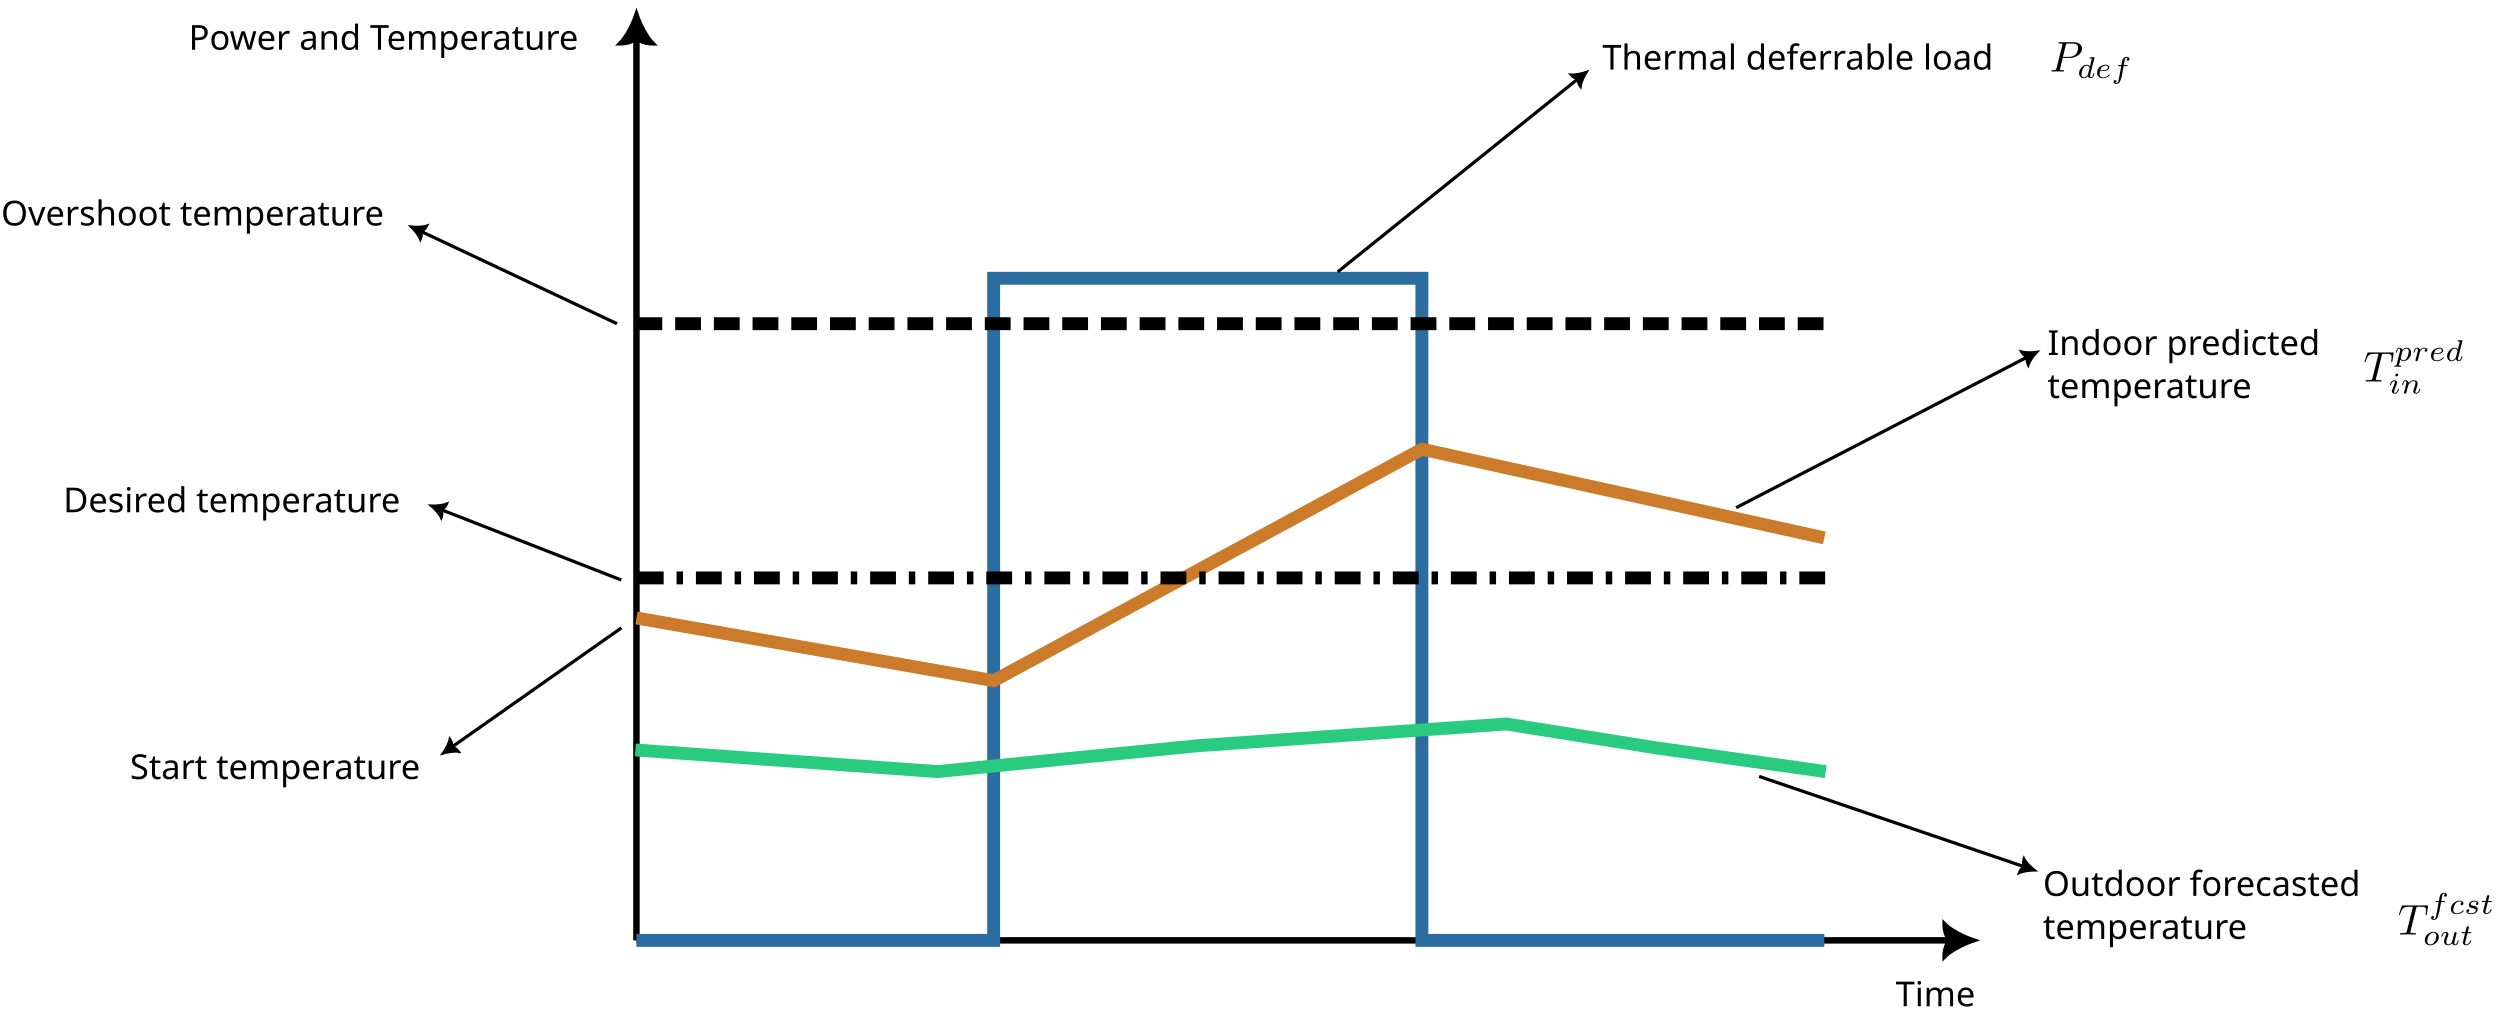
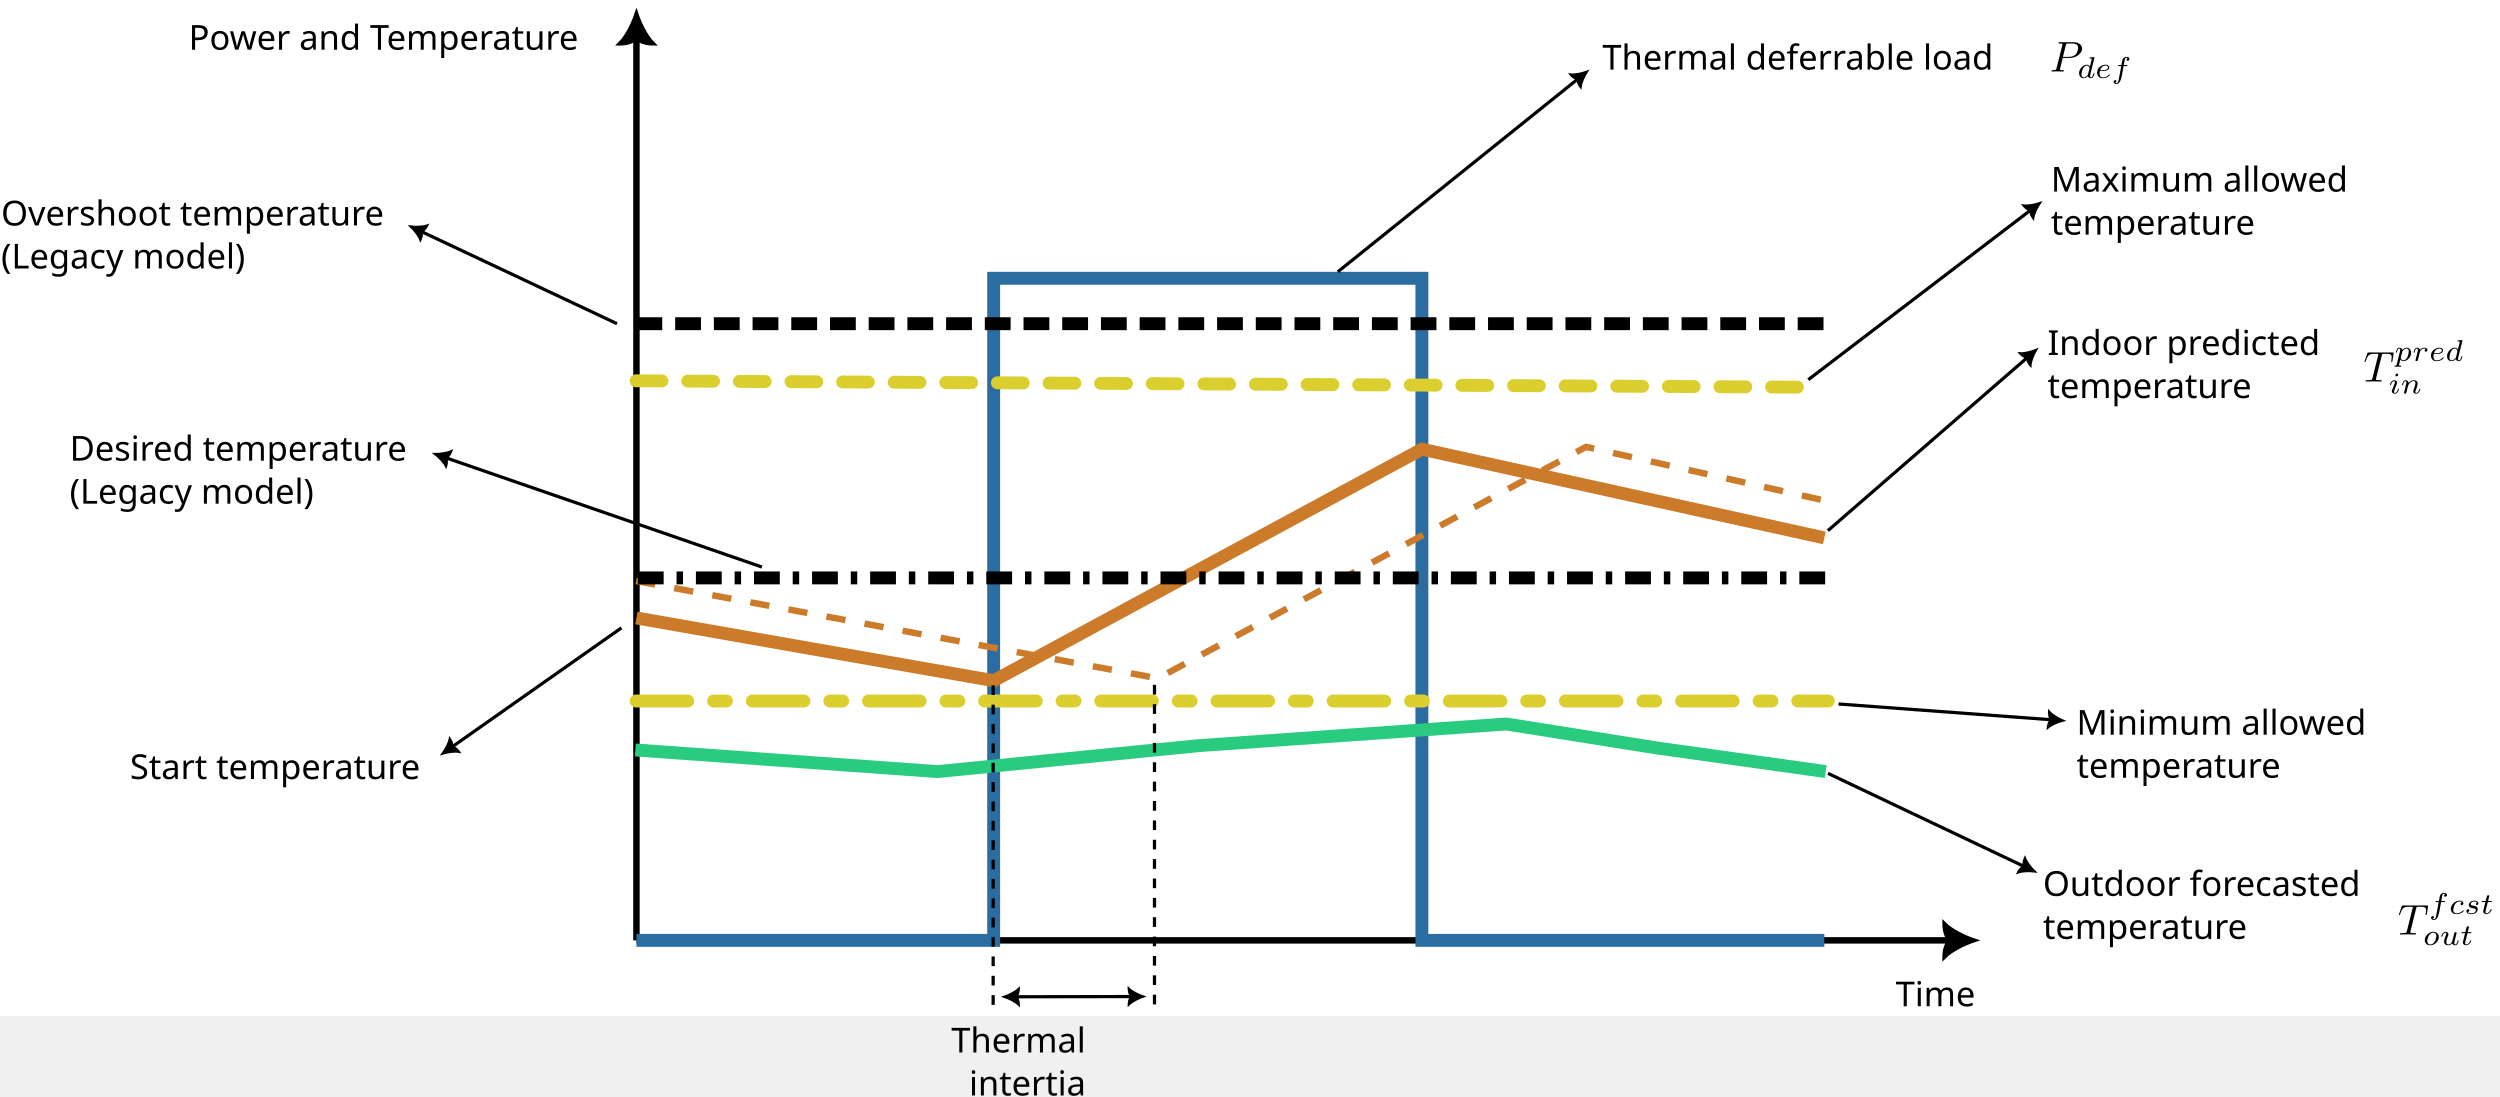
- <svg xmlns="http://www.w3.org/2000/svg" width="204.993mm" height="83.302mm" viewBox="0 0 204.993 83.302" version="1.1" id="svg5">
+ <svg xmlns="http://www.w3.org/2000/svg" width="204.993mm" height="89.869mm" viewBox="0 0 204.993 89.869" version="1.1" id="svg5">
  <defs id="defs2">
    <marker style="overflow:visible" id="marker13437" refX="0" refY="0" orient="auto-start-reverse" markerWidth="5.887" markerHeight="6.609" viewBox="0 0 5.887 6.609" preserveAspectRatio="xMidYMid">
      <path transform="scale(0.5)" style="fill:context-stroke;fill-rule:evenodd;stroke:context-stroke;stroke-width:1pt" d="m 6,0 c -3,1 -7,3 -9,5 0,0 0,-4 2,-5 -2,-1 -2,-5 -2,-5 2,2 6,4 9,5 z" id="path13435" />
    </marker>
    <marker style="overflow:visible" id="marker13371" refX="0" refY="0" orient="auto-start-reverse" markerWidth="5.887" markerHeight="6.609" viewBox="0 0 5.887 6.609" preserveAspectRatio="xMidYMid">
      <path transform="scale(0.5)" style="fill:context-stroke;fill-rule:evenodd;stroke:context-stroke;stroke-width:1pt" d="m 6,0 c -3,1 -7,3 -9,5 0,0 0,-4 2,-5 -2,-1 -2,-5 -2,-5 2,2 6,4 9,5 z" id="path13369" />
    </marker>
    <marker style="overflow:visible" id="marker7414" refX="0" refY="0" orient="auto-start-reverse" markerWidth="5.887" markerHeight="6.609" viewBox="0 0 5.887 6.609" preserveAspectRatio="xMidYMid">
      <path transform="scale(0.5)" style="fill:context-stroke;fill-rule:evenodd;stroke:context-stroke;stroke-width:1pt" d="m 6,0 c -3,1 -7,3 -9,5 0,0 0,-4 2,-5 -2,-1 -2,-5 -2,-5 2,2 6,4 9,5 z" id="path7412" />
    </marker>
    <marker style="overflow:visible" id="Arrow5" refX="0" refY="0" orient="auto-start-reverse" markerWidth="5.887" markerHeight="6.609" viewBox="0 0 5.887 6.609" preserveAspectRatio="xMidYMid">
      <path transform="scale(0.5)" style="fill:context-stroke;fill-rule:evenodd;stroke:context-stroke;stroke-width:1pt" d="m 6,0 c -3,1 -7,3 -9,5 0,0 0,-4 2,-5 -2,-1 -2,-5 -2,-5 2,2 6,4 9,5 z" id="path8893" />
    </marker>
    <clipPath id="clipPath8794">
      <path d="m 149,11 h 11 v 5.445 h -11 z m 0,0" id="path8978" style="clip-rule:nonzero" />
    </clipPath>
    <clipPath id="clipPath9466">
      <path d="m 193,19 h 12 v 6.738 h -12 z m 0,0" id="path7481" style="clip-rule:nonzero" />
    </clipPath>
    <clipPath id="clipPath8004">
      <path d="m 192,19 h 13 v 6.738 h -13 z m 0,0" id="path272" style="clip-rule:nonzero" />
    </clipPath>
    <clipPath id="clipPath8798">
      <path d="m 193,19 h 12 v 6.738 h -12 z m 0,0" id="path8913" style="clip-rule:nonzero" />
    </clipPath>
    <marker style="overflow:visible" id="marker13371-9" refX="0" refY="0" orient="auto-start-reverse" markerWidth="5.887" markerHeight="6.609" viewBox="0 0 5.887 6.609" preserveAspectRatio="xMidYMid">
      <path transform="scale(0.5)" style="fill:context-stroke;fill-rule:evenodd;stroke:context-stroke;stroke-width:1pt" d="m 6,0 c -3,1 -7,3 -9,5 0,0 0,-4 2,-5 -2,-1 -2,-5 -2,-5 2,2 6,4 9,5 z" id="path13369-5" />
    </marker>
    <marker style="overflow:visible" id="marker13437-3" refX="0" refY="0" orient="auto-start-reverse" markerWidth="5.887" markerHeight="6.609" viewBox="0 0 5.887 6.609" preserveAspectRatio="xMidYMid">
      <path transform="scale(0.5)" style="fill:context-stroke;fill-rule:evenodd;stroke:context-stroke;stroke-width:1pt" d="m 6,0 c -3,1 -7,3 -9,5 0,0 0,-4 2,-5 -2,-1 -2,-5 -2,-5 2,2 6,4 9,5 z" id="path13435-8" />
    </marker>
    <marker style="overflow:visible" id="marker13437-3-0" refX="0" refY="0" orient="auto-start-reverse" markerWidth="5.887" markerHeight="6.609" viewBox="0 0 5.887 6.609" preserveAspectRatio="xMidYMid">
      <path transform="scale(0.5)" style="fill:context-stroke;fill-rule:evenodd;stroke:context-stroke;stroke-width:1pt" d="m 6,0 c -3,1 -7,3 -9,5 0,0 0,-4 2,-5 -2,-1 -2,-5 -2,-5 2,2 6,4 9,5 z" id="path13435-8-0" />
    </marker>
    <marker style="overflow:visible" id="marker13371-9-7" refX="0" refY="0" orient="auto-start-reverse" markerWidth="5.887" markerHeight="6.609" viewBox="0 0 5.887 6.609" preserveAspectRatio="xMidYMid">
      <path transform="scale(0.5)" style="fill:context-stroke;fill-rule:evenodd;stroke:context-stroke;stroke-width:1pt" d="m 6,0 c -3,1 -7,3 -9,5 0,0 0,-4 2,-5 -2,-1 -2,-5 -2,-5 2,2 6,4 9,5 z" id="path13369-5-7" />
+     </marker>
+     <marker style="overflow:visible" id="marker13371-1" refX="0" refY="0" orient="auto-start-reverse" markerWidth="5.887" markerHeight="6.609" viewBox="0 0 5.887 6.609" preserveAspectRatio="xMidYMid">
+       <path transform="scale(0.5)" style="fill:context-stroke;fill-rule:evenodd;stroke:context-stroke;stroke-width:1pt" d="m 6,0 c -3,1 -7,3 -9,5 0,0 0,-4 2,-5 -2,-1 -2,-5 -2,-5 2,2 6,4 9,5 z" id="path13369-8" />
+     </marker>
+     <marker style="overflow:visible" id="marker13437-3-0-5" refX="0" refY="0" orient="auto-start-reverse" markerWidth="5.887" markerHeight="6.609" viewBox="0 0 5.887 6.609" preserveAspectRatio="xMidYMid">
+       <path transform="scale(0.5)" style="fill:context-stroke;fill-rule:evenodd;stroke:context-stroke;stroke-width:1pt" d="m 6,0 c -3,1 -7,3 -9,5 0,0 0,-4 2,-5 -2,-1 -2,-5 -2,-5 2,2 6,4 9,5 z" id="path13435-8-0-5" />
+     </marker>
+     <marker style="overflow:visible" id="marker13437-3-0-5-0" refX="0" refY="0" orient="auto-start-reverse" markerWidth="5.887" markerHeight="6.609" viewBox="0 0 5.887 6.609" preserveAspectRatio="xMidYMid">
+       <path transform="scale(0.5)" style="fill:context-stroke;fill-rule:evenodd;stroke:context-stroke;stroke-width:1pt" d="m 6,0 c -3,1 -7,3 -9,5 0,0 0,-4 2,-5 -2,-1 -2,-5 -2,-5 2,2 6,4 9,5 z" id="path13435-8-0-5-0" />
    </marker>
  </defs>
  <g id="layer1" transform="translate(7.300001,-36.61869)">
    <g transform="translate(46.5722,56.2419)" id="g318">
      <g transform="translate(14.5484,35.6613)" id="g2370">
        <rect style="opacity:1;fill:#ffffff;fill-opacity:1;stroke:none;stroke-width:0.529;stroke-miterlimit:4;stroke-dasharray:1.058, 1.058;stroke-dashoffset:0;stroke-opacity:1" id="rect1223" width="204.993" height="83.302" x="-68.421" y="-55.285" />
        <g id="g2368" transform="matrix(0.352778,0,0,0.352778,-33.22038,7.094959)" style="fill:#000000;fill-opacity:1">
-           <text xml:space="preserve" style="font-size:8px;font-family:sans-serif;-inkscape-font-specification:sans-serif;fill:#a3f5d5;stroke-width:1.5" x="-116.151" y="-240.236" id="text2621">
-             <tspan id="tspan2619" style="font-size:8px;fill:#000000;fill-opacity:1;stroke-width:1.5" x="-116.151" y="-233.158" />
-           </text>
+           <text xml:space="preserve" style="font-size:8px;font-family:sans-serif;-inkscape-font-specification:sans-serif;fill:#a3f5d5;stroke-width:1.5" x="-116.151" y="-240.236" id="text2621" />
        </g>
        <g id="g16108" transform="translate(-8.16129,-2.560394)">
          <g id="g190-8" transform="matrix(0.352778,0,0,0.352778,53.23406,-51.99184)" style="fill:#000000;fill-opacity:1">
            <g id="use188-2" transform="translate(154.715,14.544)">
              <path d="M 3.016,-3.156 H 4.719 c 1.406,0 2.797,-1.031 2.797,-2.141 0,-0.781 -0.656,-1.516 -1.969,-1.516 h -3.219 c -0.188,0 -0.297,0 -0.297,0.188 0,0.125 0.078,0.125 0.281,0.125 0.125,0 0.312,0.016 0.422,0.016 0.172,0.031 0.219,0.047 0.219,0.172 0,0.031 0,0.062 -0.031,0.188 l -1.344,5.344 c -0.094,0.391 -0.109,0.469 -0.906,0.469 -0.156,0 -0.266,0 -0.266,0.188 C 0.406,0 0.516,0 0.547,0 0.828,0 1.531,-0.031 1.812,-0.031 c 0.219,0 0.438,0.016 0.641,0.016 0.219,0 0.438,0.016 0.641,0.016 0.078,0 0.203,0 0.203,-0.203 0,-0.109 -0.094,-0.109 -0.281,-0.109 -0.359,0 -0.641,0 -0.641,-0.172 0,-0.062 0.016,-0.109 0.031,-0.172 z M 3.734,-6.125 C 3.828,-6.469 3.844,-6.5 4.281,-6.5 h 0.953 c 0.828,0 1.359,0.266 1.359,0.953 0,0.391 -0.203,1.25 -0.594,1.609 -0.5,0.453 -1.094,0.531 -1.531,0.531 H 3.062 Z m 0,0" id="path462-7" />
            </g>
          </g>
          <g id="g198-8" transform="matrix(0.352778,0,0,0.352778,53.23406,-51.99184)" style="fill:#000000;fill-opacity:1">
            <g id="use192-6" transform="translate(161.111,16.038)">
              <path d="M 3.984,-4.625 C 3.984,-4.641 4,-4.734 4,-4.734 4,-4.781 3.984,-4.844 3.891,-4.844 3.75,-4.844 3.172,-4.781 3,-4.766 c -0.047,0 -0.156,0.016 -0.156,0.156 0,0.094 0.109,0.094 0.188,0.094 0.328,0 0.328,0.062 0.328,0.109 0,0.047 0,0.094 -0.016,0.156 L 2.938,-2.656 c -0.141,-0.234 -0.375,-0.422 -0.719,-0.422 -0.891,0 -1.797,0.984 -1.797,1.984 0,0.688 0.453,1.156 1.062,1.156 0.375,0 0.703,-0.203 0.984,-0.484 C 2.594,0 3,0.062 3.188,0.062 c 0.25,0 0.422,-0.141 0.547,-0.359 0.156,-0.281 0.25,-0.672 0.25,-0.703 0,-0.094 -0.094,-0.094 -0.109,-0.094 -0.109,0 -0.109,0.031 -0.156,0.219 C 3.625,-0.531 3.5,-0.125 3.203,-0.125 3.031,-0.125 2.969,-0.281 2.969,-0.469 c 0,-0.125 0.016,-0.188 0.047,-0.281 z M 2.5,-0.875 C 2.453,-0.672 2.297,-0.531 2.141,-0.406 2.078,-0.344 1.797,-0.125 1.5,-0.125 c -0.266,0 -0.516,-0.188 -0.516,-0.672 0,-0.375 0.203,-1.141 0.375,-1.422 0.312,-0.562 0.672,-0.656 0.859,-0.656 0.484,0 0.625,0.531 0.625,0.609 0,0.016 -0.016,0.078 -0.016,0.094 z m 0,0" id="path466-6" />
            </g>
            <g id="use194-8" transform="translate(165.2583,16.038)">
              <path d="m 1.562,-1.594 c 0.188,0 0.75,-0.016 1.125,-0.141 0.516,-0.188 0.609,-0.516 0.609,-0.719 0,-0.391 -0.391,-0.625 -0.859,-0.625 -0.844,0 -1.969,0.641 -1.969,1.844 0,0.703 0.438,1.297 1.25,1.297 1.188,0 1.734,-0.688 1.734,-0.781 0,-0.047 -0.062,-0.125 -0.125,-0.125 -0.031,0 -0.047,0.016 -0.109,0.078 C 2.672,-0.125 1.859,-0.125 1.734,-0.125 1.312,-0.125 1.031,-0.406 1.031,-0.969 c 0,-0.094 0,-0.234 0.094,-0.625 z M 1.172,-1.781 C 1.469,-2.797 2.234,-2.875 2.438,-2.875 2.734,-2.875 3,-2.719 3,-2.453 3,-1.781 1.812,-1.781 1.516,-1.781 Z m 0,0" id="path470-1" />
            </g>
            <g id="use196-7" transform="translate(169.0381,16.038)">
              <path d="M 2.844,-2.75 H 3.516 C 3.656,-2.75 3.75,-2.75 3.75,-2.906 3.75,-3 3.656,-3 3.531,-3 H 2.891 c 0.156,-0.891 0.203,-1.203 0.266,-1.406 0.031,-0.156 0.188,-0.297 0.359,-0.297 0,0 0.188,0 0.328,0.078 -0.297,0.094 -0.312,0.344 -0.312,0.375 0,0.156 0.125,0.266 0.281,0.266 0.188,0 0.391,-0.156 0.391,-0.422 0,-0.328 -0.328,-0.5 -0.688,-0.5 -0.312,0 -0.656,0.172 -0.844,0.516 C 2.531,-4.125 2.484,-3.812 2.328,-3 H 1.781 c -0.141,0 -0.234,0 -0.234,0.156 0,0.094 0.094,0.094 0.219,0.094 H 2.281 c 0,0.047 -0.438,2.547 -0.609,3.297 -0.031,0.156 -0.156,0.672 -0.484,0.672 -0.016,0 -0.172,0 -0.312,-0.078 0.281,-0.094 0.312,-0.344 0.312,-0.375 C 1.188,0.609 1.062,0.5 0.906,0.5 c -0.188,0 -0.391,0.156 -0.391,0.422 0,0.312 0.328,0.5 0.672,0.5 0.438,0 0.75,-0.453 0.828,-0.609 0.25,-0.469 0.422,-1.328 0.438,-1.406 z m 0,0" id="path474-5" />
            </g>
          </g>
        </g>
        <path style="fill:none;fill-opacity:1;stroke:#000000;stroke-width:0.529;stroke-dasharray:none;stroke-opacity:1;marker-end:url(#Arrow5)" d="M -16.234,21.823 V -52.516" id="path7191" />
        <path style="fill:none;fill-opacity:1;stroke:#000000;stroke-width:0.529;stroke-dasharray:none;stroke-opacity:1;marker-end:url(#marker7414)" d="M -16.234,21.823 H 91.815" id="path7410" />
        <path style="fill:none;fill-opacity:1;stroke:#2b6ca1;stroke-width:1.058;stroke-dasharray:none;stroke-opacity:1" d="m -16.234,21.823 29.29,5e-6 v -54.29 h 35.114 v 54.29 h 33" id="path10694" />
        <path style="fill:none;fill-opacity:1;stroke:#cb7b29;stroke-width:1.058;stroke-dasharray:none;stroke-opacity:1" d="m -16.234,-4.613 29.29,5.145 35.114,-18.984 33,7.274" id="path11761" />
+         <path style="fill:none;fill-opacity:1;stroke:#cb7b29;stroke-width:0.529;stroke-dasharray:1.587, 1.587;stroke-dashoffset:0;stroke-opacity:1" d="M -16.256,-7.644 26.517,0.34 61.631,-18.644 81.325,-14.209" id="path11761-0" />
        <path style="fill:none;fill-opacity:1;stroke:#29cb7e;stroke-width:1.058;stroke-dasharray:none;stroke-opacity:1" d="M -16.325,6.21 8.438,7.984 29.875,5.855 55.089,4.081 67.331,6.032 81.284,7.984" id="path12078" />
        <path style="fill:none;fill-opacity:1;stroke:#000000;stroke-width:1.058;stroke-dasharray:2.116, 1.058;stroke-dashoffset:0;stroke-opacity:1" d="M -16.234,-28.742 H 81.17" id="path12395" />
        <path style="fill:none;fill-opacity:1;stroke:#000000;stroke-width:1.058;stroke-dasharray:2.117, 1.058, 0.529, 1.058;stroke-dashoffset:0;stroke-opacity:1" d="M -16.12,-7.898 H 81.284" id="path12395-7" />
-         <g id="g2368-8" transform="matrix(0.352778,0,0,0.352778,-114.695,31.17575)" style="fill:#000000;fill-opacity:1">
+         <g id="g2368-8" transform="matrix(0.352778,0,0,0.352778,-114.1659,26.94241)" style="fill:#000000;fill-opacity:1">
          <text xml:space="preserve" style="font-size:8px;font-family:sans-serif;-inkscape-font-specification:sans-serif;fill:#a3f5d5;stroke-width:1.5" x="145.871" y="-126.016" id="text2621-8">
            <tspan id="tspan2619-9" style="font-size:8px;fill:#000000;fill-opacity:1;stroke-width:1.5" x="145.871" y="-126.016">Desired temperature</tspan>
+             <tspan style="font-size:8px;fill:#000000;fill-opacity:1;stroke-width:1.5" x="145.871" y="-116.016" id="tspan561">(Legacy model)</tspan>
          </text>
        </g>
        <g id="g2368-8-2" transform="matrix(0.352778,0,0,0.352778,54.53127,73.45375)" style="fill:#000000;fill-opacity:1">
          <text xml:space="preserve" style="font-size:8px;font-family:sans-serif;-inkscape-font-specification:sans-serif;fill:#a3f5d5;stroke-width:1.5" x="-318.325" y="-183.852" id="text2621-8-3">
            <tspan id="tspan2619-9-5" style="font-size:8px;fill:#000000;fill-opacity:1;stroke-width:1.5" x="-318.325" y="-183.852">Start temperature</tspan>
          </text>
        </g>
        <g id="g2368-8-9" transform="matrix(0.352778,0,0,0.352778,-120.3174,7.658354)" style="fill:#000000;fill-opacity:1">
          <text xml:space="preserve" style="font-size:8px;font-family:sans-serif;-inkscape-font-specification:sans-serif;fill:#a3f5d5;stroke-width:1.5" x="147.371" y="-126.016" id="text2621-8-8">
            <tspan id="tspan2619-9-7" style="font-size:8px;fill:#000000;fill-opacity:1;stroke-width:1.5" x="147.371" y="-126.016">Overshoot temperature</tspan>
-           </text>
-         </g>
-         <path style="opacity:1;fill:none;fill-opacity:1;stroke:#000000;stroke-width:0.265;stroke-dasharray:none;stroke-dashoffset:0;stroke-opacity:1;marker-end:url(#marker13371)" d="M -17.475,-7.724 -32.361,-13.539" id="path13367" />
+             <tspan style="font-size:8px;fill:#000000;fill-opacity:1;stroke-width:1.5" x="147.371" y="-116.016" id="tspan509">(Legacy model)</tspan>
+           </text>
+         </g>
+         <path style="opacity:1;fill:none;fill-opacity:1;stroke:#000000;stroke-width:0.265;stroke-dasharray:none;stroke-dashoffset:0;stroke-opacity:1;marker-end:url(#marker13371)" d="M -5.943,-8.788 -32.006,-17.797" id="path13367" />
        <path style="fill:none;fill-opacity:1;stroke:#000000;stroke-width:0.265;stroke-dasharray:none;stroke-dashoffset:0;stroke-opacity:1;marker-end:url(#marker13371-9)" d="m -17.467,-3.801 -14.016,9.853" id="path13367-0" />
        <path style="fill:none;fill-opacity:1;stroke:#000000;stroke-width:0.265;stroke-dasharray:none;stroke-dashoffset:0;stroke-opacity:1;marker-end:url(#marker13371-9-7)" d="M 41.274,-32.997 61.079,-48.908" id="path13367-0-1" />
        <path style="opacity:1;fill:none;fill-opacity:1;stroke:#000000;stroke-width:0.265;stroke-dasharray:none;stroke-dashoffset:0;stroke-opacity:1;marker-end:url(#marker13437)" d="m -17.83,-28.742 -16.194,-7.629" id="path13433" />
        <g id="g2368-8-9-7" transform="matrix(0.352778,0,0,0.352778,47.48195,18.28097)" style="fill:#000000;fill-opacity:1">
          <text xml:space="preserve" style="font-size:8px;font-family:sans-serif;-inkscape-font-specification:sans-serif;fill:#a3f5d5;stroke-width:1.5" x="147.371" y="-126.016" id="text2621-8-8-4">
            <tspan id="tspan2619-9-7-7" style="font-size:8px;fill:#000000;fill-opacity:1;stroke-width:1.5" x="147.371" y="-126.016">Indoor predicted </tspan>
            <tspan style="font-size:8px;fill:#000000;fill-opacity:1;stroke-width:1.5" x="147.371" y="-116.016" id="tspan15609">temperature</tspan>
          </text>
        </g>
        <g id="g2368-8-9-7-9" transform="matrix(0.352778,0,0,0.352778,10.98383,-5.124472)" style="fill:#000000;fill-opacity:1">
          <text xml:space="preserve" style="font-size:8px;font-family:sans-serif;-inkscape-font-specification:sans-serif;fill:#a3f5d5;stroke-width:1.5" x="147.371" y="-126.016" id="text2621-8-8-4-3">
            <tspan style="font-size:8px;fill:#000000;fill-opacity:1;stroke-width:1.5" x="147.371" y="-126.016" id="tspan15609-7">Thermal deferrable load</tspan>
          </text>
        </g>
        <g id="g2368-8-9-7-0" transform="matrix(0.352778,0,0,0.352778,44.80237,74.8731)" style="fill:#000000;fill-opacity:1">
          <text xml:space="preserve" style="font-size:8px;font-family:sans-serif;-inkscape-font-specification:sans-serif;fill:#a3f5d5;stroke-width:1.5" x="153.909" y="-160.718" id="text2621-8-8-4-2">
            <tspan id="tspan2619-9-7-7-0" style="font-size:8px;fill:#000000;fill-opacity:1;stroke-width:1.5" x="153.909" y="-160.718">Outdoor forecasted </tspan>
            <tspan style="font-size:8px;fill:#000000;fill-opacity:1;stroke-width:1.5" x="153.909" y="-150.718" id="tspan15611">temperature</tspan>
          </text>
        </g>
-         <path style="fill:none;fill-opacity:1;stroke:#000000;stroke-width:0.265;stroke-dasharray:none;stroke-dashoffset:0;stroke-opacity:1;marker-end:url(#marker13437-3)" d="m 73.937,-13.657 24,-12.419" id="path13433-2" />
-         <path style="fill:none;fill-opacity:1;stroke:#000000;stroke-width:0.265;stroke-dasharray:none;stroke-dashoffset:0;stroke-opacity:1;marker-end:url(#marker13437-3-0)" d="M 75.82,8.379 97.692,15.831" id="path13433-2-8" />
+         <path style="fill:none;fill-opacity:1;stroke:#000000;stroke-width:0.265;stroke-dasharray:none;stroke-dashoffset:0;stroke-opacity:1;marker-end:url(#marker13437-3)" d="M 81.464,-11.775 97.937,-26.076" id="path13433-2" />
+         <path style="fill:none;fill-opacity:1;stroke:#000000;stroke-width:0.265;stroke-dasharray:none;stroke-dashoffset:0;stroke-opacity:1;marker-end:url(#marker13437-3-0)" d="M 81.466,8.128 97.692,15.831" id="path13433-2-8" />
+         <g id="g2368-8-9-7-0-0" transform="matrix(0.352778,0,0,0.352778,47.55364,61.65874)" style="fill:#000000;fill-opacity:1">
+           <text xml:space="preserve" style="font-size:8px;font-family:sans-serif;-inkscape-font-specification:sans-serif;fill:#a3f5d5;stroke-width:1.5" x="153.909" y="-160.718" id="text2621-8-8-4-2-2">
+             <tspan id="tspan2619-9-7-7-0-9" style="font-size:8px;fill:#000000;fill-opacity:1;stroke-width:1.5" x="153.909" y="-160.718">Minimum allowed</tspan>
+             <tspan style="font-size:8px;fill:#000000;fill-opacity:1;stroke-width:1.5" x="153.909" y="-150.718" id="tspan15611-6">temperature</tspan>
+           </text>
+         </g>
+         <path style="fill:none;fill-opacity:1;stroke:#000000;stroke-width:0.265;stroke-dasharray:none;stroke-dashoffset:0;stroke-opacity:1;marker-end:url(#marker13437-3-0-5)" d="M 82.335,2.441 99.941,3.746" id="path13433-2-8-9" />
+         <g id="g2368-8-9-7-0-0-5" transform="matrix(0.352778,0,0,0.352778,45.4473,17.12577)" style="fill:#000000;fill-opacity:1">
+           <text xml:space="preserve" style="font-size:8px;font-family:sans-serif;-inkscape-font-specification:sans-serif;fill:#a3f5d5;stroke-width:1.5" x="153.909" y="-160.718" id="text2621-8-8-4-2-2-0">
+             <tspan id="tspan2619-9-7-7-0-9-1" style="font-size:8px;fill:#000000;fill-opacity:1;stroke-width:1.5" x="153.909" y="-160.718">Maximum allowed</tspan>
+             <tspan style="font-size:8px;fill:#000000;fill-opacity:1;stroke-width:1.5" x="153.909" y="-150.718" id="tspan15611-6-4">temperature</tspan>
+           </text>
+         </g>
+         <path style="fill:none;fill-opacity:1;stroke:#000000;stroke-width:0.265;stroke-dasharray:none;stroke-dashoffset:0;stroke-opacity:1;marker-end:url(#marker13437-3-0-5-0)" d="M 79.853,-24.152 98.211,-38.153" id="path13433-2-8-9-7" />
        <g id="g14473" transform="translate(13.88635,37.78466)">
          <g id="g108-2" transform="matrix(0.352778,0,0,0.352778,96.41733,-66.91657)" style="fill:#000000;fill-opacity:1">
            <g id="use106-3" transform="translate(42.724,14.544)">
              <path d="m 4.25,-6.047 c 0.078,-0.281 0.109,-0.344 0.234,-0.375 0.094,-0.016 0.422,-0.016 0.625,-0.016 1.016,0 1.453,0.031 1.453,0.812 0,0.156 -0.031,0.547 -0.078,0.797 0,0.047 -0.031,0.156 -0.031,0.188 0,0.062 0.031,0.141 0.125,0.141 0.109,0 0.125,-0.078 0.156,-0.234 L 7,-6.469 C 7.016,-6.516 7.016,-6.609 7.016,-6.641 7.016,-6.75 6.922,-6.75 6.75,-6.75 H 1.219 c -0.234,0 -0.25,0.016 -0.328,0.203 l -0.594,1.75 c 0,0.016 -0.062,0.156 -0.062,0.188 0,0.047 0.062,0.109 0.125,0.109 0.094,0 0.109,-0.062 0.172,-0.219 C 1.062,-6.266 1.328,-6.438 2.797,-6.438 H 3.188 c 0.281,0 0.281,0.031 0.281,0.125 0,0.047 -0.031,0.172 -0.047,0.203 L 2.094,-0.781 C 2,-0.422 1.969,-0.312 0.906,-0.312 c -0.359,0 -0.422,0 -0.422,0.188 C 0.484,0 0.594,0 0.656,0 c 0.266,0 0.547,-0.016 0.812,-0.016 0.281,0 0.578,-0.016 0.859,-0.016 0.281,0 0.547,0.016 0.828,0.016 C 3.438,-0.016 3.734,0 4.016,0 c 0.094,0 0.219,0 0.219,-0.203 0,-0.109 -0.078,-0.109 -0.344,-0.109 -0.234,0 -0.375,0 -0.625,-0.016 -0.297,-0.031 -0.375,-0.062 -0.375,-0.219 0,-0.016 0,-0.062 0.047,-0.203 z m 0,0" id="path366-1" />
            </g>
          </g>
          <g id="g114-9" transform="matrix(0.352778,0,0,0.352778,96.41733,-66.91657)" style="fill:#000000;fill-opacity:1">
            <g id="use110-3" transform="translate(49.93,9.756)">
              <path d="m 0.516,0.844 c -0.047,0.203 -0.062,0.25 -0.328,0.25 -0.094,0 -0.188,0 -0.188,0.156 0,0.078 0.062,0.109 0.094,0.109 0.172,0 0.406,-0.031 0.594,-0.031 0.234,0 0.5,0.031 0.734,0.031 0.062,0 0.141,-0.031 0.141,-0.156 0,-0.109 -0.094,-0.109 -0.188,-0.109 -0.156,0 -0.344,0 -0.344,-0.078 0,-0.031 0.062,-0.219 0.078,-0.312 0.094,-0.375 0.188,-0.75 0.266,-1.047 0.078,0.141 0.297,0.406 0.719,0.406 0.844,0 1.781,-0.938 1.781,-1.969 0,-0.812 -0.562,-1.172 -1.031,-1.172 -0.438,0 -0.812,0.297 -1,0.5 -0.109,-0.406 -0.5,-0.5 -0.719,-0.5 -0.266,0 -0.438,0.188 -0.547,0.375 -0.141,0.234 -0.25,0.656 -0.25,0.703 0,0.078 0.094,0.078 0.125,0.078 0.094,0 0.094,-0.016 0.141,-0.203 0.109,-0.406 0.25,-0.75 0.516,-0.75 0.188,0 0.234,0.156 0.234,0.344 0,0.078 -0.016,0.156 -0.031,0.203 z M 1.844,-2.234 C 2.25,-2.781 2.594,-2.875 2.812,-2.875 c 0.281,0 0.516,0.203 0.516,0.672 0,0.281 -0.156,1 -0.359,1.406 -0.188,0.344 -0.516,0.672 -0.875,0.672 -0.5,0 -0.625,-0.531 -0.625,-0.609 0,-0.031 0.016,-0.078 0.016,-0.109 z m 0,0" id="path370-1" />
            </g>
            <g id="use112-7" transform="translate(54.03687,9.756)">
              <path d="m 1.641,-1.406 c 0,-0.047 0.172,-0.672 0.172,-0.703 0.016,-0.062 0.219,-0.406 0.453,-0.578 0.062,-0.047 0.25,-0.188 0.562,-0.188 0.062,0 0.234,0 0.375,0.094 -0.219,0.062 -0.297,0.266 -0.297,0.391 0,0.141 0.109,0.25 0.266,0.25 0.172,0 0.391,-0.125 0.391,-0.422 0,-0.359 -0.375,-0.516 -0.734,-0.516 -0.359,0 -0.672,0.156 -0.984,0.5 -0.125,-0.422 -0.547,-0.5 -0.719,-0.5 -0.25,0 -0.422,0.172 -0.547,0.359 -0.156,0.266 -0.25,0.672 -0.25,0.719 0,0.078 0.094,0.078 0.125,0.078 0.094,0 0.094,-0.016 0.141,-0.203 0.109,-0.422 0.25,-0.75 0.516,-0.75 0.188,0 0.234,0.156 0.234,0.344 0,0.125 -0.062,0.391 -0.125,0.578 -0.047,0.188 -0.109,0.469 -0.141,0.625 L 0.844,-0.438 C 0.828,-0.344 0.781,-0.172 0.781,-0.156 0.781,0 0.906,0.062 1.016,0.062 1.125,0.062 1.266,0 1.312,-0.125 1.328,-0.172 1.406,-0.484 1.453,-0.656 Z m 0,0" id="path374-7" />
            </g>
          </g>
          <g id="g120-6" transform="matrix(0.352778,0,0,0.352778,96.41733,-66.91657)" style="fill:#000000;fill-opacity:1">
            <g id="use116-6" transform="translate(57.95196,9.756)">
              <path d="m 1.562,-1.594 c 0.188,0 0.75,-0.016 1.125,-0.141 0.516,-0.188 0.609,-0.516 0.609,-0.719 0,-0.391 -0.391,-0.625 -0.859,-0.625 -0.844,0 -1.969,0.641 -1.969,1.844 0,0.703 0.438,1.297 1.25,1.297 1.188,0 1.734,-0.688 1.734,-0.781 0,-0.047 -0.062,-0.125 -0.125,-0.125 -0.031,0 -0.047,0.016 -0.109,0.078 C 2.672,-0.125 1.859,-0.125 1.734,-0.125 1.312,-0.125 1.031,-0.406 1.031,-0.969 c 0,-0.094 0,-0.234 0.094,-0.625 z M 1.172,-1.781 C 1.469,-2.797 2.234,-2.875 2.438,-2.875 2.734,-2.875 3,-2.719 3,-2.453 3,-1.781 1.812,-1.781 1.516,-1.781 Z m 0,0" id="path378-4" />
            </g>
            <g id="use118-1" transform="translate(61.73176,9.756)">
              <path d="M 3.984,-4.625 C 3.984,-4.641 4,-4.734 4,-4.734 4,-4.781 3.984,-4.844 3.891,-4.844 3.75,-4.844 3.172,-4.781 3,-4.766 c -0.047,0 -0.156,0.016 -0.156,0.156 0,0.094 0.109,0.094 0.188,0.094 0.328,0 0.328,0.062 0.328,0.109 0,0.047 0,0.094 -0.016,0.156 L 2.938,-2.656 c -0.141,-0.234 -0.375,-0.422 -0.719,-0.422 -0.891,0 -1.797,0.984 -1.797,1.984 0,0.688 0.453,1.156 1.062,1.156 0.375,0 0.703,-0.203 0.984,-0.484 C 2.594,0 3,0.062 3.188,0.062 c 0.25,0 0.422,-0.141 0.547,-0.359 0.156,-0.281 0.25,-0.672 0.25,-0.703 0,-0.094 -0.094,-0.094 -0.109,-0.094 -0.109,0 -0.109,0.031 -0.156,0.219 C 3.625,-0.531 3.5,-0.125 3.203,-0.125 3.031,-0.125 2.969,-0.281 2.969,-0.469 c 0,-0.125 0.016,-0.188 0.047,-0.281 z M 2.5,-0.875 C 2.453,-0.672 2.297,-0.531 2.141,-0.406 2.078,-0.344 1.797,-0.125 1.5,-0.125 c -0.266,0 -0.516,-0.188 -0.516,-0.672 0,-0.375 0.203,-1.141 0.375,-1.422 0.312,-0.562 0.672,-0.656 0.859,-0.656 0.484,0 0.625,0.531 0.625,0.609 0,0.016 -0.016,0.078 -0.016,0.094 z m 0,0" id="path382-1" />
            </g>
          </g>
          <g id="g126-0" transform="matrix(0.352778,0,0,0.352778,96.41733,-66.91657)" style="fill:#000000;fill-opacity:1">
            <g id="use122-4" transform="translate(48.546,17.321)">
              <path d="m 2.266,-4.359 c 0,-0.109 -0.094,-0.266 -0.281,-0.266 -0.188,0 -0.391,0.188 -0.391,0.391 0,0.109 0.078,0.266 0.281,0.266 0.188,0 0.391,-0.203 0.391,-0.391 z M 0.844,-0.812 c -0.031,0.094 -0.062,0.172 -0.062,0.297 0,0.328 0.266,0.578 0.656,0.578 0.688,0 1,-0.953 1,-1.062 0,-0.094 -0.094,-0.094 -0.109,-0.094 -0.094,0 -0.109,0.047 -0.141,0.125 -0.156,0.562 -0.453,0.844 -0.734,0.844 -0.141,0 -0.172,-0.094 -0.172,-0.25 0,-0.156 0.047,-0.281 0.109,-0.438 C 1.469,-1 1.547,-1.188 1.609,-1.375 1.672,-1.547 1.938,-2.172 1.953,-2.266 1.984,-2.328 2,-2.406 2,-2.484 2,-2.812 1.719,-3.078 1.344,-3.078 0.641,-3.078 0.328,-2.125 0.328,-2 c 0,0.078 0.094,0.078 0.125,0.078 0.094,0 0.094,-0.031 0.125,-0.109 C 0.75,-2.625 1.062,-2.875 1.312,-2.875 c 0.109,0 0.172,0.047 0.172,0.234 0,0.172 -0.031,0.266 -0.203,0.703 z m 0,0" id="path386-9" />
            </g>
            <g id="use124-2" transform="translate(51.36481,17.321)">
              <path d="m 0.844,-0.438 c -0.016,0.094 -0.062,0.266 -0.062,0.281 0,0.156 0.125,0.219 0.234,0.219 0.125,0 0.234,-0.078 0.281,-0.141 0.031,-0.062 0.078,-0.297 0.125,-0.438 0.031,-0.125 0.109,-0.453 0.141,-0.625 0.047,-0.156 0.094,-0.312 0.125,-0.469 0.078,-0.281 0.094,-0.344 0.297,-0.625 C 2.172,-2.516 2.5,-2.875 3.031,-2.875 c 0.391,0 0.406,0.359 0.406,0.484 0,0.422 -0.297,1.188 -0.406,1.484 -0.078,0.203 -0.109,0.266 -0.109,0.375 0,0.375 0.297,0.594 0.656,0.594 0.703,0 1,-0.953 1,-1.062 0,-0.094 -0.078,-0.094 -0.109,-0.094 -0.094,0 -0.094,0.047 -0.125,0.125 C 4.188,-0.406 3.875,-0.125 3.609,-0.125 c -0.156,0 -0.188,-0.094 -0.188,-0.25 0,-0.156 0.047,-0.25 0.172,-0.562 0.078,-0.219 0.359,-0.953 0.359,-1.344 0,-0.672 -0.531,-0.797 -0.906,-0.797 -0.578,0 -0.969,0.359 -1.172,0.641 -0.047,-0.484 -0.453,-0.641 -0.75,-0.641 -0.297,0 -0.453,0.219 -0.547,0.375 -0.156,0.266 -0.25,0.656 -0.25,0.703 0,0.078 0.094,0.078 0.125,0.078 0.094,0 0.094,-0.016 0.141,-0.203 0.109,-0.406 0.25,-0.75 0.516,-0.75 0.188,0 0.234,0.156 0.234,0.344 0,0.125 -0.062,0.391 -0.125,0.578 -0.047,0.188 -0.109,0.469 -0.141,0.625 z m 0,0" id="path390-6" />
            </g>
          </g>
        </g>
        <g id="g14612" transform="translate(42.04839,83.58995)">
          <g id="g312-4" transform="matrix(0.352778,0,0,0.352778,-15.39505,-67.38048)" style="fill:#000000;fill-opacity:1">
            <g id="use310-5" transform="translate(287.839,14.544)">
              <path d="m 4.25,-6.047 c 0.078,-0.281 0.109,-0.344 0.234,-0.375 0.094,-0.016 0.422,-0.016 0.625,-0.016 1.016,0 1.453,0.031 1.453,0.812 0,0.156 -0.031,0.547 -0.078,0.797 0,0.047 -0.031,0.156 -0.031,0.188 0,0.062 0.031,0.141 0.125,0.141 0.109,0 0.125,-0.078 0.156,-0.234 L 7,-6.469 C 7.016,-6.516 7.016,-6.609 7.016,-6.641 7.016,-6.75 6.922,-6.75 6.75,-6.75 H 1.219 c -0.234,0 -0.25,0.016 -0.328,0.203 l -0.594,1.75 c 0,0.016 -0.062,0.156 -0.062,0.188 0,0.047 0.062,0.109 0.125,0.109 0.094,0 0.109,-0.062 0.172,-0.219 C 1.062,-6.266 1.328,-6.438 2.797,-6.438 H 3.188 c 0.281,0 0.281,0.031 0.281,0.125 0,0.047 -0.031,0.172 -0.047,0.203 L 2.094,-0.781 C 2,-0.422 1.969,-0.312 0.906,-0.312 c -0.359,0 -0.422,0 -0.422,0.188 C 0.484,0 0.594,0 0.656,0 c 0.266,0 0.547,-0.016 0.812,-0.016 0.281,0 0.578,-0.016 0.859,-0.016 0.281,0 0.547,0.016 0.828,0.016 C 3.438,-0.016 3.734,0 4.016,0 c 0.094,0 0.219,0 0.219,-0.203 0,-0.109 -0.078,-0.109 -0.344,-0.109 -0.234,0 -0.375,0 -0.625,-0.016 -0.297,-0.031 -0.375,-0.062 -0.375,-0.219 0,-0.016 0,-0.062 0.047,-0.203 z m 0,0" id="path598-3" />
            </g>
          </g>
          <g id="g316-3" transform="matrix(0.352778,0,0,0.352778,-15.39505,-67.38048)" style="fill:#000000;fill-opacity:1">
            <g id="use314-9" transform="translate(295.045,9.756)">
              <path d="M 2.844,-2.75 H 3.516 C 3.656,-2.75 3.75,-2.75 3.75,-2.906 3.75,-3 3.656,-3 3.531,-3 H 2.891 c 0.156,-0.891 0.203,-1.203 0.266,-1.406 0.031,-0.156 0.188,-0.297 0.359,-0.297 0,0 0.188,0 0.328,0.078 -0.297,0.094 -0.312,0.344 -0.312,0.375 0,0.156 0.125,0.266 0.281,0.266 0.188,0 0.391,-0.156 0.391,-0.422 0,-0.328 -0.328,-0.5 -0.688,-0.5 -0.312,0 -0.656,0.172 -0.844,0.516 C 2.531,-4.125 2.484,-3.812 2.328,-3 H 1.781 c -0.141,0 -0.234,0 -0.234,0.156 0,0.094 0.094,0.094 0.219,0.094 H 2.281 c 0,0.047 -0.438,2.547 -0.609,3.297 -0.031,0.156 -0.156,0.672 -0.484,0.672 -0.016,0 -0.172,0 -0.312,-0.078 0.281,-0.094 0.312,-0.344 0.312,-0.375 C 1.188,0.609 1.062,0.5 0.906,0.5 c -0.188,0 -0.391,0.156 -0.391,0.422 0,0.312 0.328,0.5 0.672,0.5 0.438,0 0.75,-0.453 0.828,-0.609 0.25,-0.469 0.422,-1.328 0.438,-1.406 z m 0,0" id="path602-7" />
            </g>
          </g>
          <g id="g324-5" transform="matrix(0.352778,0,0,0.352778,-15.39505,-67.38048)" style="fill:#000000;fill-opacity:1">
            <g id="use318-5" transform="translate(299.7112,9.756)">
              <path d="m 3.047,-2.672 c -0.25,0.047 -0.344,0.234 -0.344,0.391 0,0.188 0.141,0.266 0.266,0.266 0.156,0 0.391,-0.109 0.391,-0.453 0,-0.469 -0.531,-0.609 -0.906,-0.609 -1.047,0 -2.016,0.969 -2.016,1.938 0,0.594 0.406,1.203 1.281,1.203 1.188,0 1.734,-0.688 1.734,-0.781 0,-0.047 -0.062,-0.125 -0.125,-0.125 -0.031,0 -0.047,0.016 -0.109,0.078 C 2.672,-0.125 1.859,-0.125 1.734,-0.125 c -0.5,0 -0.719,-0.344 -0.719,-0.781 0,-0.188 0.094,-0.953 0.453,-1.438 0.266,-0.344 0.625,-0.531 0.984,-0.531 0.094,0 0.422,0.016 0.594,0.203 z m 0,0" id="path606-0" />
            </g>
            <g id="use320-5" transform="translate(303.2713,9.756)">
              <path d="m 3,-2.625 c -0.172,0.047 -0.297,0.188 -0.297,0.328 0,0.172 0.141,0.234 0.234,0.234 0.078,0 0.344,-0.047 0.344,-0.406 0,-0.453 -0.5,-0.609 -0.938,-0.609 -1.078,0 -1.281,0.812 -1.281,1.016 0,0.266 0.156,0.438 0.25,0.516 0.172,0.141 0.297,0.172 0.781,0.25 0.156,0.031 0.594,0.109 0.594,0.453 0,0.125 -0.078,0.391 -0.359,0.562 C 2.047,-0.125 1.703,-0.125 1.625,-0.125 1.344,-0.125 0.953,-0.188 0.781,-0.422 1.016,-0.453 1.172,-0.625 1.172,-0.812 c 0,-0.172 -0.125,-0.266 -0.266,-0.266 -0.203,0 -0.406,0.172 -0.406,0.469 0,0.422 0.438,0.672 1.109,0.672 1.297,0 1.531,-0.875 1.531,-1.141 0,-0.641 -0.703,-0.766 -0.969,-0.812 -0.062,-0.016 -0.234,-0.047 -0.281,-0.062 -0.25,-0.047 -0.375,-0.188 -0.375,-0.344 0,-0.156 0.125,-0.344 0.281,-0.453 0.188,-0.109 0.422,-0.125 0.547,-0.125 0.141,0 0.5,0.016 0.656,0.25 z m 0,0" id="path610-1" />
            </g>
            <g id="use322-7" transform="translate(307.0316,9.756)">
              <path d="m 1.719,-2.75 h 0.703 c 0.141,0 0.219,0 0.219,-0.156 C 2.641,-3 2.562,-3 2.438,-3 H 1.781 l 0.25,-1.031 C 2.047,-4.062 2.062,-4.109 2.062,-4.125 c 0,-0.141 -0.109,-0.234 -0.25,-0.234 -0.172,0 -0.266,0.125 -0.328,0.297 C 1.438,-3.875 1.531,-4.219 1.219,-3 H 0.516 c -0.125,0 -0.219,0 -0.219,0.156 C 0.297,-2.75 0.375,-2.75 0.5,-2.75 H 1.156 L 0.75,-1.109 C 0.703,-0.938 0.641,-0.688 0.641,-0.594 c 0,0.406 0.359,0.656 0.75,0.656 0.781,0 1.219,-0.969 1.219,-1.062 0,-0.094 -0.094,-0.094 -0.109,-0.094 -0.094,0 -0.094,0.016 -0.156,0.141 -0.188,0.438 -0.547,0.828 -0.922,0.828 -0.156,0 -0.25,-0.094 -0.25,-0.344 0,-0.062 0.031,-0.219 0.047,-0.281 z m 0,0" id="path614-6" />
            </g>
          </g>
          <g id="g332-3" transform="matrix(0.352778,0,0,0.352778,-15.39505,-67.38048)" style="fill:#000000;fill-opacity:1">
            <g id="use326-4" transform="translate(293.661,16.996)">
              <path d="m 3.703,-1.859 c 0,-0.766 -0.578,-1.219 -1.266,-1.219 -1.031,0 -2,0.969 -2,1.922 0,0.703 0.5,1.219 1.266,1.219 1,0 2,-0.906 2,-1.922 z m -2,1.734 c -0.344,0 -0.688,-0.219 -0.688,-0.781 0,-0.281 0.125,-0.969 0.406,-1.359 C 1.719,-2.703 2.125,-2.875 2.438,-2.875 c 0.375,0 0.688,0.25 0.688,0.766 C 3.125,-1.938 3.047,-1.25 2.734,-0.766 2.469,-0.344 2.062,-0.125 1.703,-0.125 Z m 0,0" id="path618-4" />
            </g>
            <g id="use328-9" transform="translate(297.5935,16.996)">
              <path d="M 2.953,-1.125 C 2.906,-0.984 2.844,-0.719 2.844,-0.719 2.703,-0.5 2.422,-0.125 2,-0.125 c -0.484,0 -0.484,-0.453 -0.484,-0.578 0,-0.406 0.188,-0.906 0.391,-1.422 C 1.953,-2.266 2,-2.359 2,-2.469 2,-2.844 1.688,-3.078 1.344,-3.078 0.641,-3.078 0.328,-2.125 0.328,-2 c 0,0.078 0.094,0.078 0.125,0.078 0.094,0 0.094,-0.031 0.125,-0.109 0.156,-0.562 0.469,-0.844 0.734,-0.844 0.125,0 0.172,0.078 0.172,0.234 0,0.172 -0.047,0.312 -0.125,0.469 -0.375,0.969 -0.375,1.172 -0.375,1.359 0,0.109 0,0.438 0.266,0.656 0.203,0.172 0.469,0.219 0.719,0.219 0.438,0 0.672,-0.234 0.906,-0.453 C 3.031,0.062 3.484,0.062 3.578,0.062 3.812,0.062 4,-0.062 4.125,-0.297 4.281,-0.578 4.375,-0.969 4.375,-1 c 0,-0.094 -0.094,-0.094 -0.109,-0.094 -0.109,0 -0.109,0.031 -0.156,0.219 -0.094,0.328 -0.219,0.75 -0.516,0.75 -0.172,0 -0.234,-0.156 -0.234,-0.344 0,-0.109 0.062,-0.375 0.109,-0.547 0.047,-0.188 0.125,-0.469 0.156,-0.625 l 0.156,-0.625 C 3.828,-2.438 3.906,-2.75 3.906,-2.781 3.906,-2.922 3.797,-3 3.672,-3 c -0.25,0 -0.312,0.203 -0.359,0.422 z m 0,0" id="path622-6" />
            </g>
            <g id="use330-7" transform="translate(302.3036,16.996)">
              <path d="m 1.719,-2.75 h 0.703 c 0.141,0 0.219,0 0.219,-0.156 C 2.641,-3 2.562,-3 2.438,-3 H 1.781 l 0.25,-1.031 C 2.047,-4.062 2.062,-4.109 2.062,-4.125 c 0,-0.141 -0.109,-0.234 -0.25,-0.234 -0.172,0 -0.266,0.125 -0.328,0.297 C 1.438,-3.875 1.531,-4.219 1.219,-3 H 0.516 c -0.125,0 -0.219,0 -0.219,0.156 C 0.297,-2.75 0.375,-2.75 0.5,-2.75 H 1.156 L 0.75,-1.109 C 0.703,-0.938 0.641,-0.688 0.641,-0.594 c 0,0.406 0.359,0.656 0.75,0.656 0.781,0 1.219,-0.969 1.219,-1.062 0,-0.094 -0.094,-0.094 -0.109,-0.094 -0.094,0 -0.094,0.016 -0.156,0.141 -0.188,0.438 -0.547,0.828 -0.922,0.828 -0.156,0 -0.25,-0.094 -0.25,-0.344 0,-0.062 0.031,-0.219 0.047,-0.281 z m 0,0" id="path626-6" />
            </g>
          </g>
        </g>
        <g id="g2368-8-9-6" transform="matrix(0.352778,0,0,0.352778,-14.80688,78.59105)" style="fill:#000000;fill-opacity:1">
          <text xml:space="preserve" style="font-size:8px;font-family:sans-serif;-inkscape-font-specification:sans-serif;fill:#a3f5d5;stroke-width:1.5" x="288.644" y="-145.606" id="text2621-8-8-1">
            <tspan id="tspan2619-9-7-8" style="font-size:8px;fill:#000000;fill-opacity:1;stroke-width:1.5" x="288.644" y="-145.606">Time </tspan>
          </text>
          <text xml:space="preserve" style="font-size:8px;font-family:sans-serif;-inkscape-font-specification:sans-serif;fill:#a3f5d5;stroke-width:1.5" x="-108.126" y="-367.927" id="text2621-8-8-1-3">
            <tspan id="tspan2619-9-7-8-0" style="font-size:8px;fill:#000000;fill-opacity:1;stroke-width:1.5" x="-108.126" y="-367.927">Power and Temperature </tspan>
          </text>
        </g>
+         <g id="g2368-8-2-5" transform="matrix(0.352778,0,0,0.352778,116.7194,105.9858)" style="fill:#000000;fill-opacity:1">
+           <text xml:space="preserve" style="font-size:8px;font-family:sans-serif;-inkscape-font-specification:sans-serif;fill:#a3f5d5;stroke-width:1.5" x="-274.553" y="-212.519" id="text2621-8-3-9">
+             <tspan id="tspan2619-9-5-4" style="font-size:8px;text-align:center;text-anchor:middle;fill:#000000;fill-opacity:1;stroke-width:1.5" x="-274.553" y="-212.519">Thermal</tspan>
+             <tspan style="font-size:8px;text-align:center;text-anchor:middle;fill:#000000;fill-opacity:1;stroke-width:1.5" x="-274.553" y="-202.519" id="tspan2184">intertia</tspan>
+           </text>
+         </g>
+         <path style="fill:none;fill-opacity:1;stroke:#000000;stroke-width:0.265;stroke-dasharray:none;stroke-dashoffset:0;stroke-opacity:1;marker-start:url(#marker13437);marker-end:url(#marker13371-1)" d="m 24.528,26.43 -9.805,0.018" id="path13367-1" />
+         <path style="fill:#c88a8a;stroke:#dacf2f;stroke-width:1.058;stroke-linecap:round;stroke-dasharray:4.233,2.117,1.058,2.117;stroke-dashoffset:0;stroke-opacity:1" d="M -16.259,2.196 H 81.499" id="path4084" />
+         <path style="fill:none;stroke:#dacf2f;stroke-width:1.058;stroke-linecap:round;stroke-dasharray:2.116,2.116;stroke-dashoffset:0;stroke-opacity:1" d="m -16.259,-24.059 97.226,0.532" id="path4142" />
+         <path style="fill:none;fill-opacity:1;stroke:#000000;stroke-width:0.265;stroke-dasharray:0.794, 0.794;stroke-dashoffset:0;stroke-opacity:1" d="M 13.015,0.909 V 27.629" id="path12395-3" />
+         <path style="fill:none;fill-opacity:1;stroke:#000000;stroke-width:0.265;stroke-dasharray:0.794, 0.794;stroke-dashoffset:0;stroke-opacity:1" d="M 26.244,0.869 V 27.526" id="path12395-3-5" />
      </g>
    </g>
  </g>
</svg>
